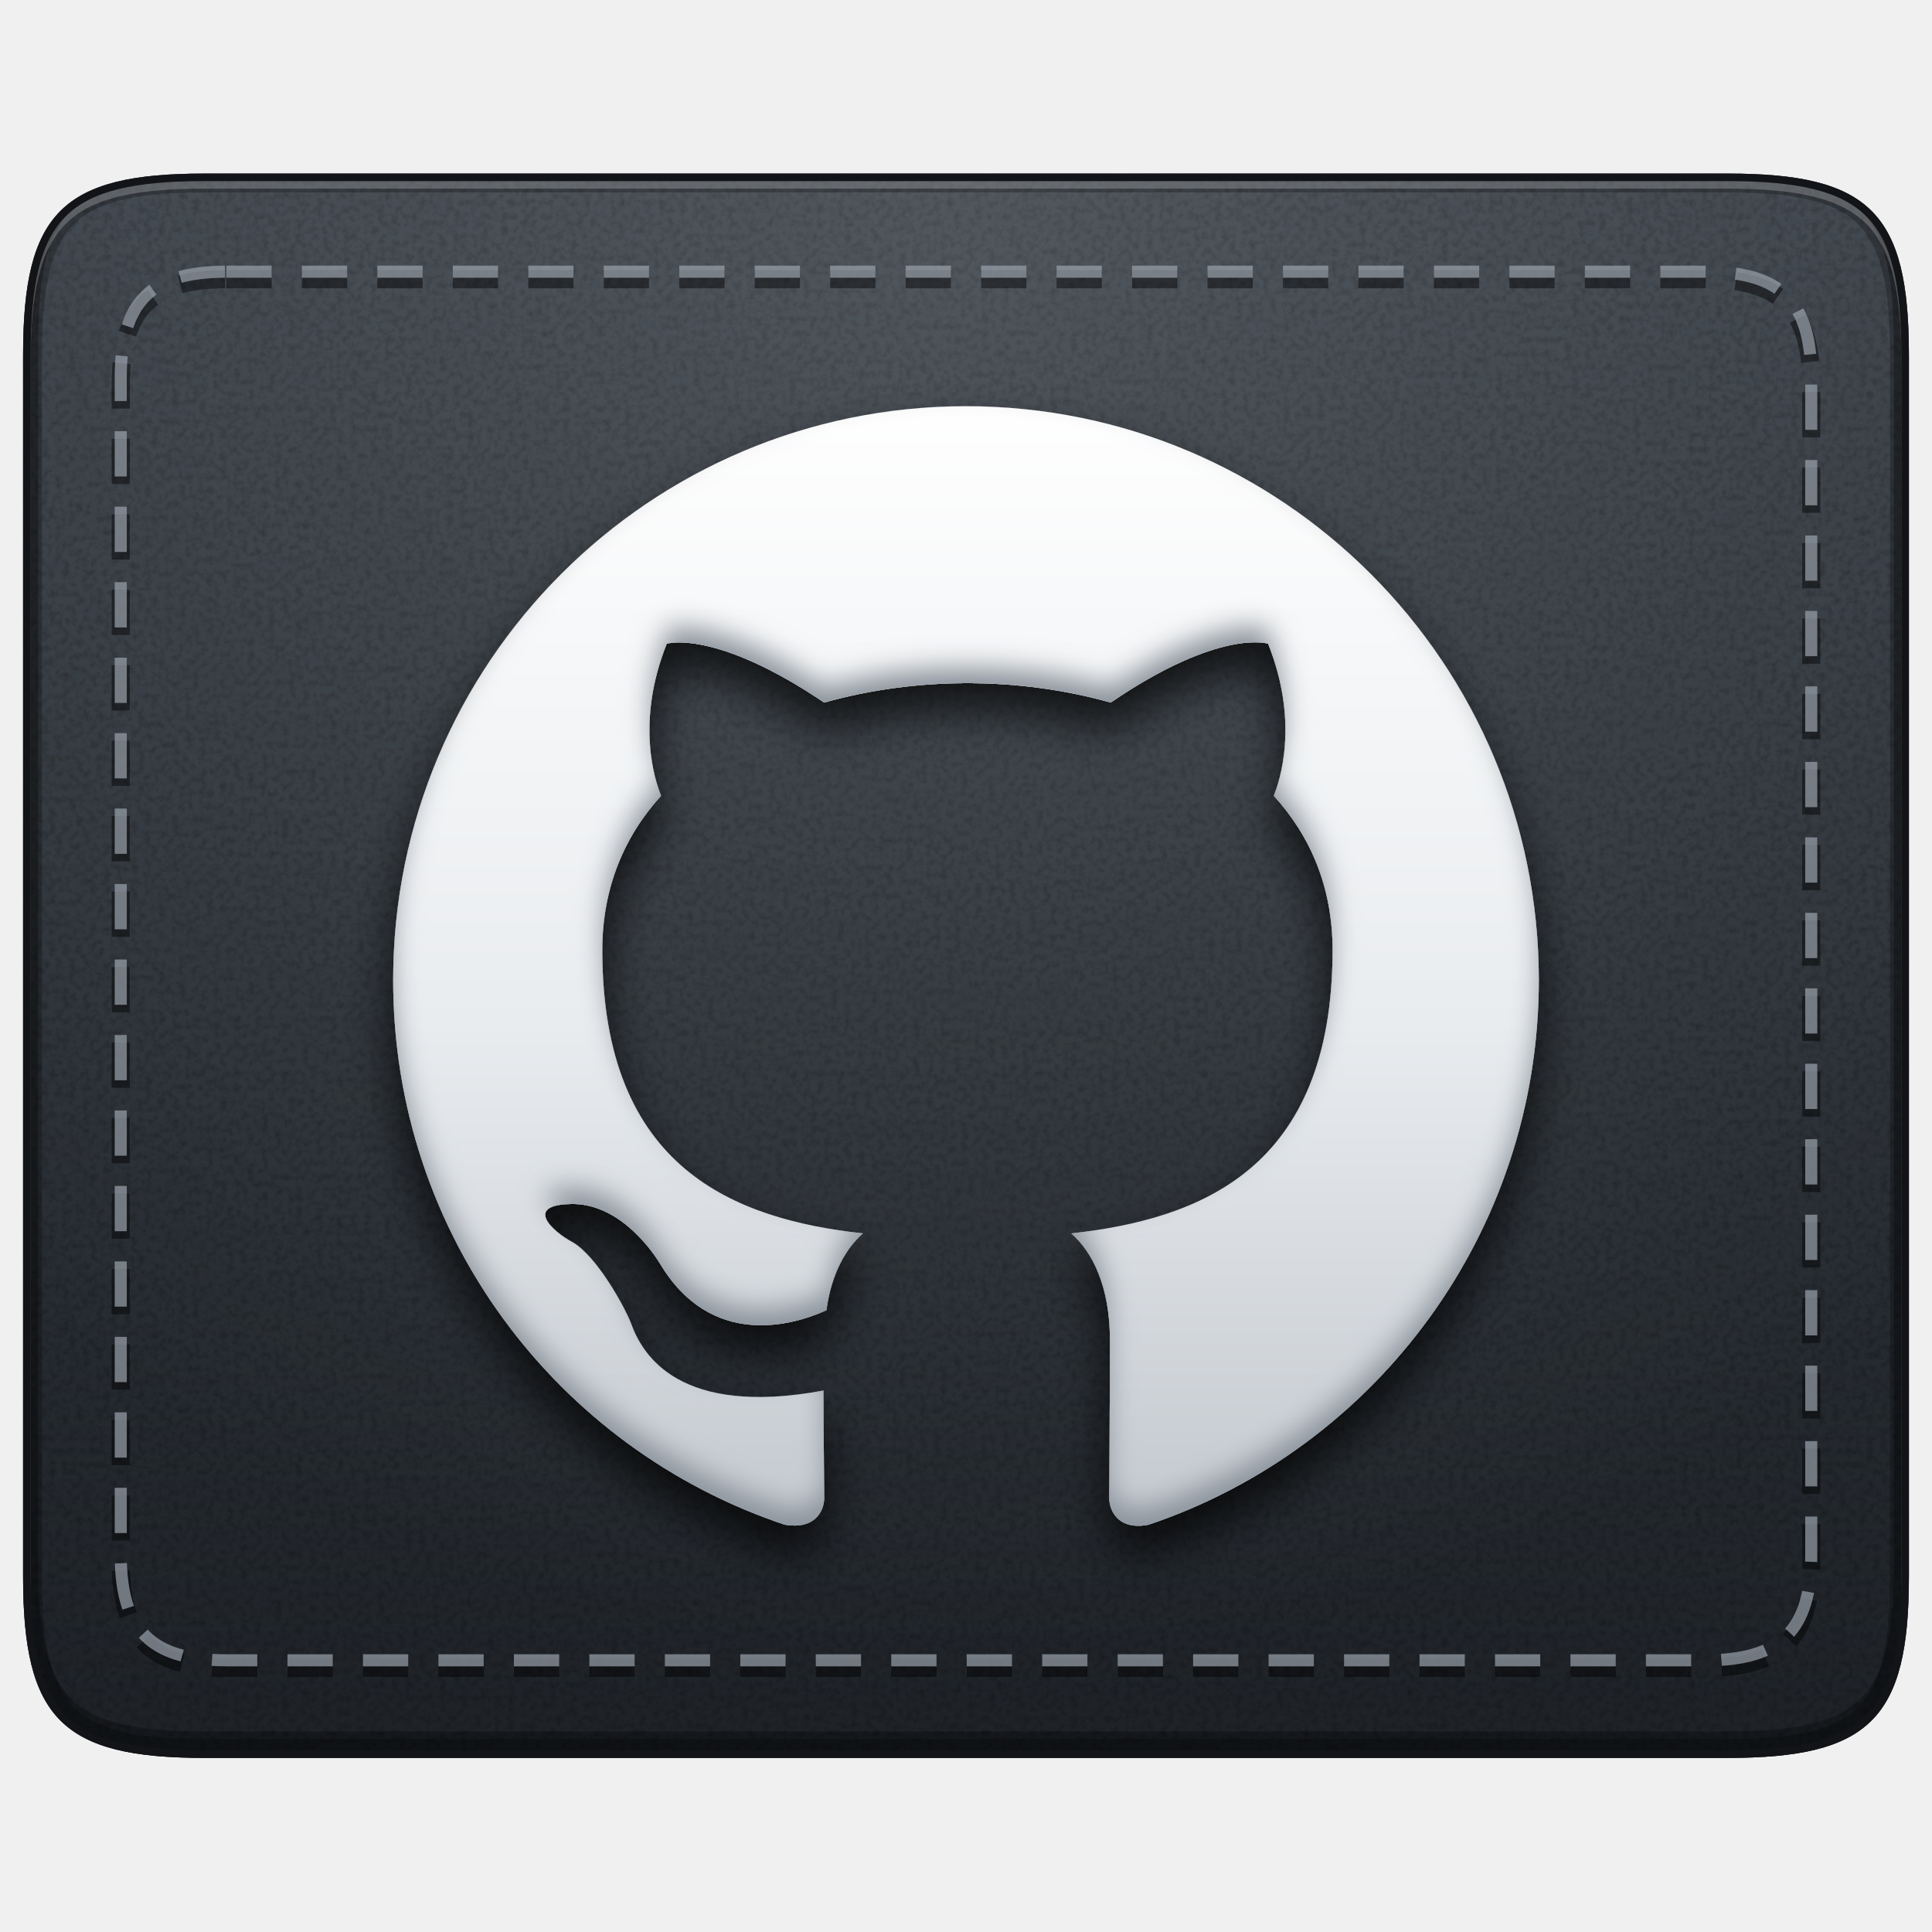
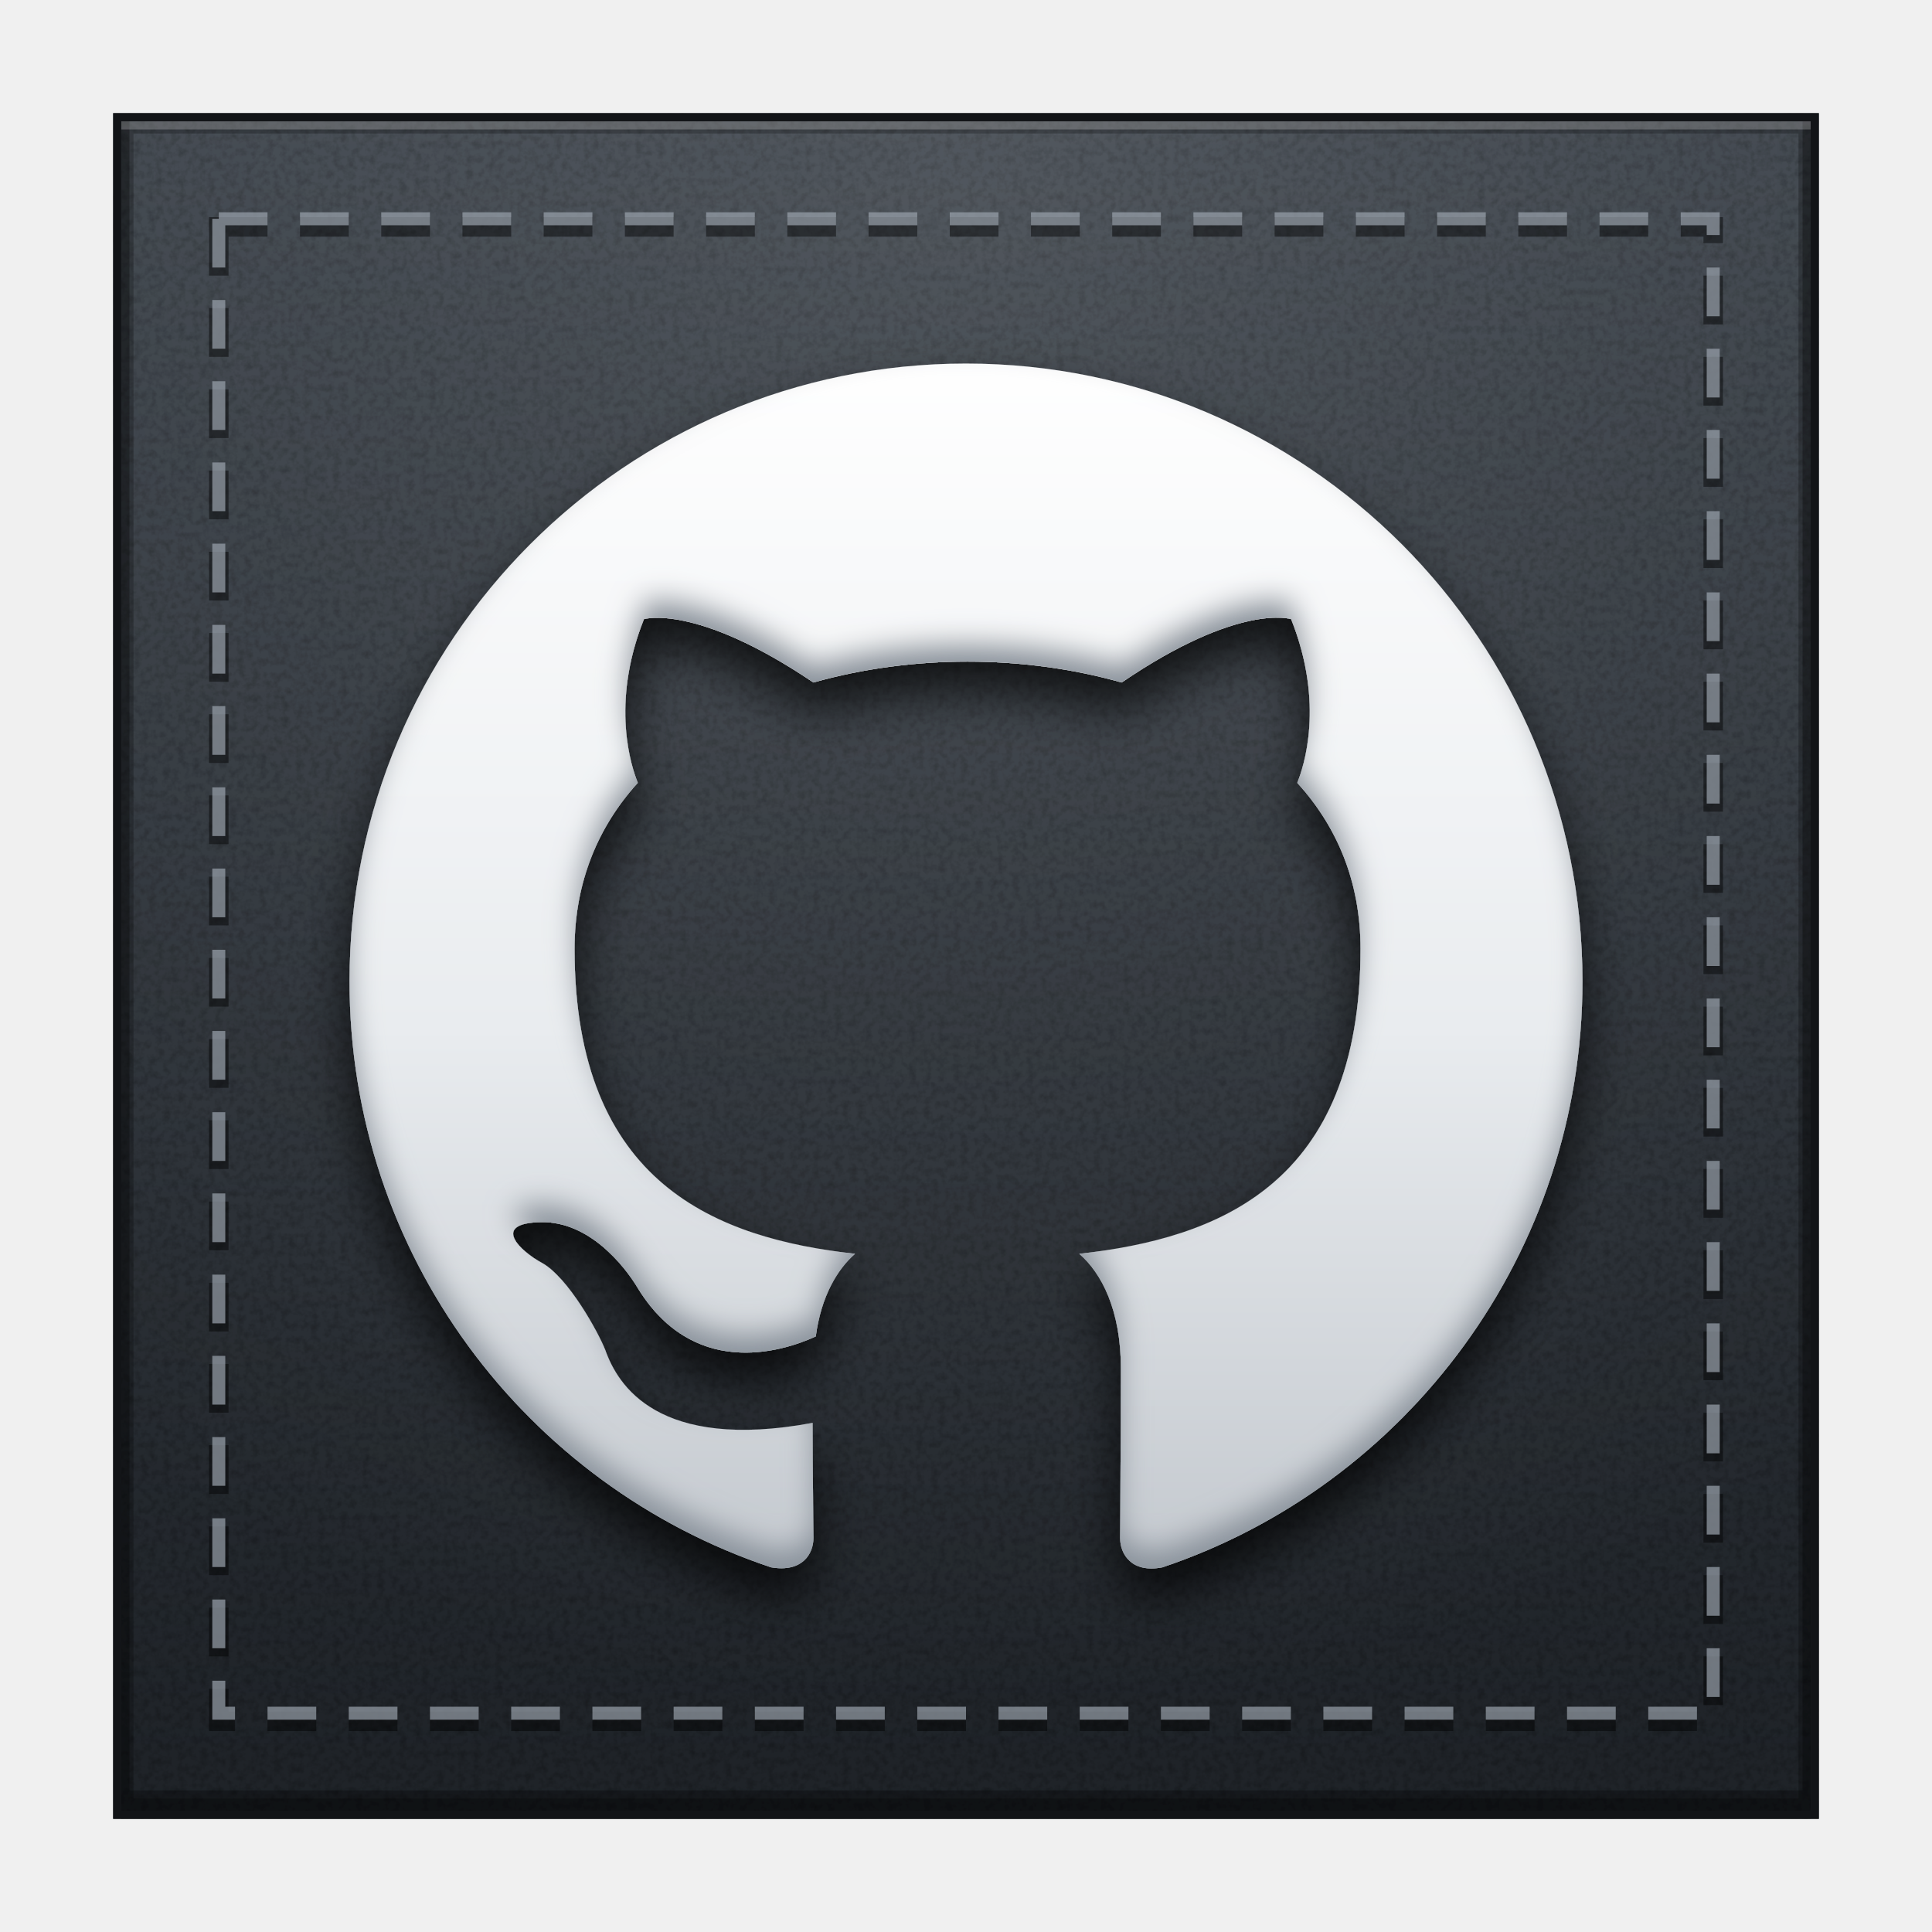
- <svg xmlns="http://www.w3.org/2000/svg" width="256" height="256" viewBox="0 0 256 256">
+ <svg xmlns="http://www.w3.org/2000/svg" width="256" height="256" viewBox="9.062 9.062 237.876 237.876">
  <defs>
-     <path id="tile" d="M27.06 23H228.94C247.74 23 252.94 28.2 252.94 47V208.93C252.94 227.73 247.74 232.93 228.94 232.93H27.06C8.26 232.93 3.06 227.73 3.06 208.93V47C3.06 28.2 8.26 23 27.06 23Z" />
+     <path id="tile" d="M23 23H233V233H23Z" />
    <clipPath id="tileClip">
      <use href="#tile" />
    </clipPath>
    <linearGradient id="fill" x1="0" y1="23" x2="0" y2="233" gradientUnits="userSpaceOnUse">
      <stop offset="0" stop-color="#3A4149" />
      <stop offset="1" stop-color="#1E2227" />
    </linearGradient>
    <radialGradient id="glow" cx="128" cy="30" r="190" gradientUnits="userSpaceOnUse">
      <stop offset="0" stop-color="#fff" stop-opacity=".12" />
      <stop offset="1" stop-color="#fff" stop-opacity="0" />
    </radialGradient>
    <filter id="grain" x="0" y="0" width="100%" height="100%">
      <feTurbulence type="fractalNoise" baseFrequency="1.1" numOctaves="3" seed="7" />
      <feColorMatrix values="0 0 0 0 0  0 0 0 0 0  0 0 0 0 0  0 0 0 -.9 .55" />
      <feComposite in2="SourceGraphic" operator="in" />
    </filter>
    <linearGradient id="silver" x1="0" y1="0" x2="0" y2="44" gradientUnits="userSpaceOnUse">
      <stop offset="0" stop-color="#FFFFFF" />
      <stop offset=".55" stop-color="#E9ECEF" />
      <stop offset="1" stop-color="#C3C8CE" />
    </linearGradient>
    <filter id="drop" x="-20%" y="-20%" width="140%" height="140%">
      <feOffset in="SourceAlpha" dy="1" />
      <feGaussianBlur stdDeviation=".9" />
      <feColorMatrix values="0 0 0 0 0  0 0 0 0 0  0 0 0 0 0  0 0 0 .75 0" result="d" />
      <feFlood flood-color="#8A939C" />
      <feComposite in2="SourceAlpha" operator="out" />
      <feOffset dy="-.7" />
      <feGaussianBlur stdDeviation=".5" />
      <feComposite in2="SourceAlpha" operator="in" result="lo" />
      <feMerge>
        <feMergeNode in="d" />
        <feMergeNode in="SourceGraphic" />
        <feMergeNode in="lo" />
      </feMerge>
    </filter>
  </defs>
  <use href="#tile" fill="url(#fill)" />
  <use href="#tile" fill="#000" filter="url(#grain)" opacity=".5" />
  <use href="#tile" fill="url(#glow)" />
  <g clip-path="url(#tileClip)" fill="none">
    <use href="#tile" stroke="#000" stroke-opacity=".25" stroke-width="5" />
    <use href="#tile" stroke="#000" stroke-opacity=".3" stroke-width="4" transform="translate(0 -1.5)" />
    <use href="#tile" stroke="#fff" stroke-opacity=".22" stroke-width="2" transform="translate(0 1)" />
    <use href="#tile" stroke="#121417" stroke-width="2" />
  </g>
-   <path d="M30 36H226C236 36 240 40 240 50V206C240 216 236 220 226 220H30C20 220 16 216 16 206V50C16 40 20 36 30 36Z" fill="none" stroke="#000" stroke-opacity=".45" stroke-width="2.4" stroke-dasharray="6 4" transform="translate(0 1)" />
-   <path d="M30 36H226C236 36 240 40 240 50V206C240 216 236 220 226 220H30C20 220 16 216 16 206V50C16 40 20 36 30 36Z" fill="none" stroke="#9AA3AD" stroke-opacity=".7" stroke-width="1.6" stroke-dasharray="6 4" />
+   <path d="M36 36H220V220H36Z" fill="none" stroke="#000" stroke-opacity=".45" stroke-width="2.4" stroke-dasharray="6 4" transform="translate(0 1)" />
+   <path d="M36 36H220V220H36Z" fill="none" stroke="#9AA3AD" stroke-opacity=".7" stroke-width="1.6" stroke-dasharray="6 4" />
  <g transform="translate(128 128) scale(3.45) translate(-22 -22)">
    <path d="M22,0.5C9.845,0.5 0,10.365 0,22.544C0,32.298 6.298,40.537 15.043,43.458C16.142,43.651 16.555,42.989 16.555,42.411C16.555,41.887 16.527,40.151 16.527,38.305C11,39.325 9.57,36.955 9.13,35.715C8.883,35.081 7.81,33.125 6.875,32.601C6.105,32.188 5.005,31.169 6.848,31.141C8.58,31.113 9.818,32.739 10.23,33.4C12.21,36.734 15.373,35.798 16.637,35.219C16.83,33.786 17.407,32.822 18.04,32.271C13.145,31.72 8.03,29.818 8.03,21.387C8.03,18.989 8.883,17.005 10.285,15.462C10.065,14.911 9.295,12.652 10.505,9.621C10.505,9.621 12.348,9.042 16.555,11.88C18.315,11.384 20.185,11.136 22.055,11.136C23.925,11.136 25.795,11.384 27.555,11.88C31.762,9.014 33.605,9.621 33.605,9.621C34.815,12.652 34.045,14.911 33.825,15.462C35.227,17.005 36.08,18.962 36.08,21.387C36.08,29.846 30.938,31.72 26.043,32.271C26.84,32.959 27.527,34.282 27.527,36.349C27.527,39.297 27.5,41.667 27.5,42.411C27.5,42.989 27.913,43.678 29.012,43.458C37.703,40.537 44,32.271 44,22.544C44,10.365 34.155,0.5 22,0.5Z" fill="url(#silver)" fill-rule="evenodd" filter="url(#drop)" />
  </g>
</svg>
